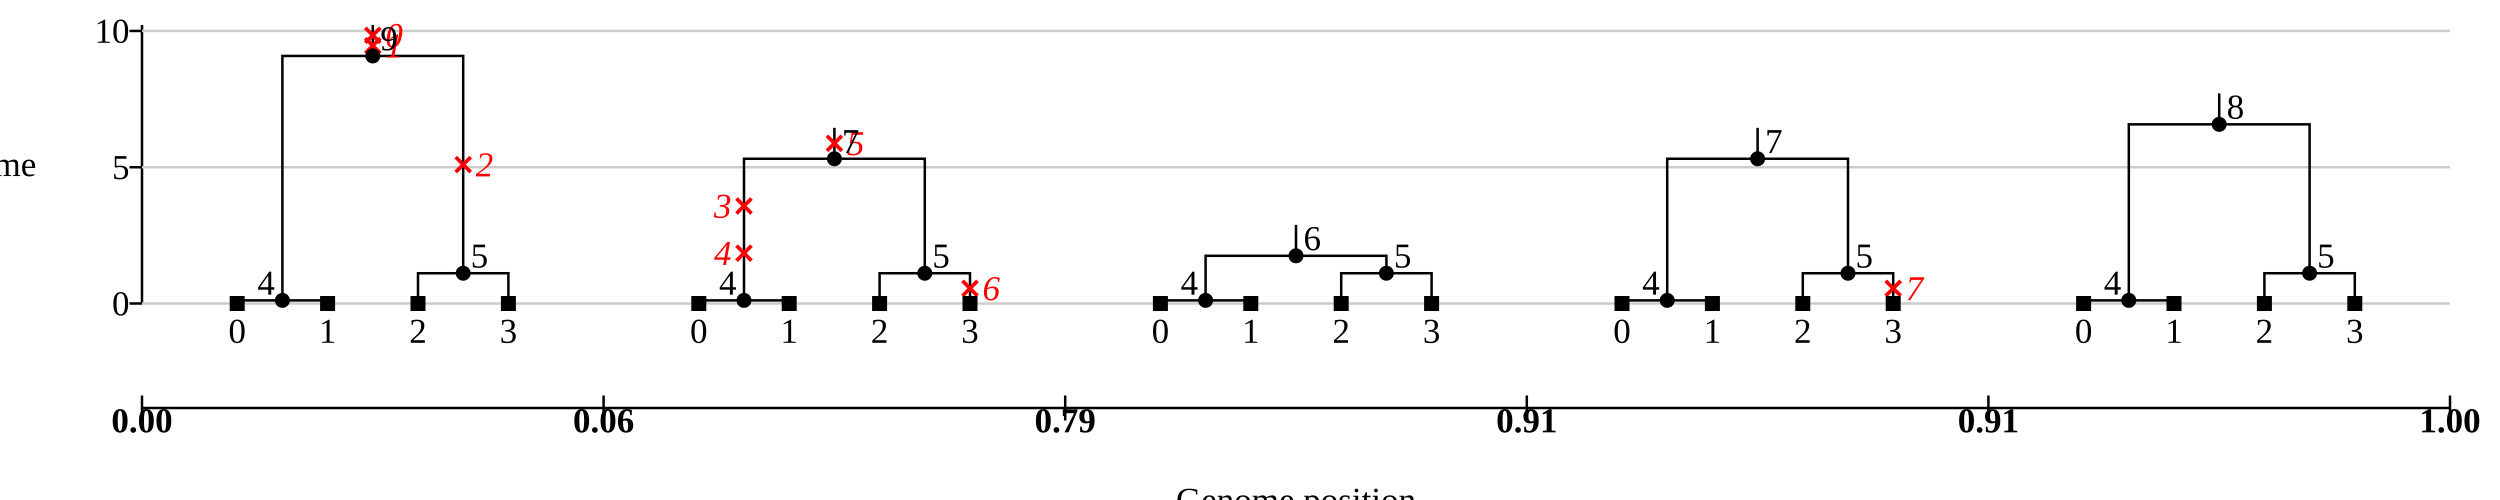
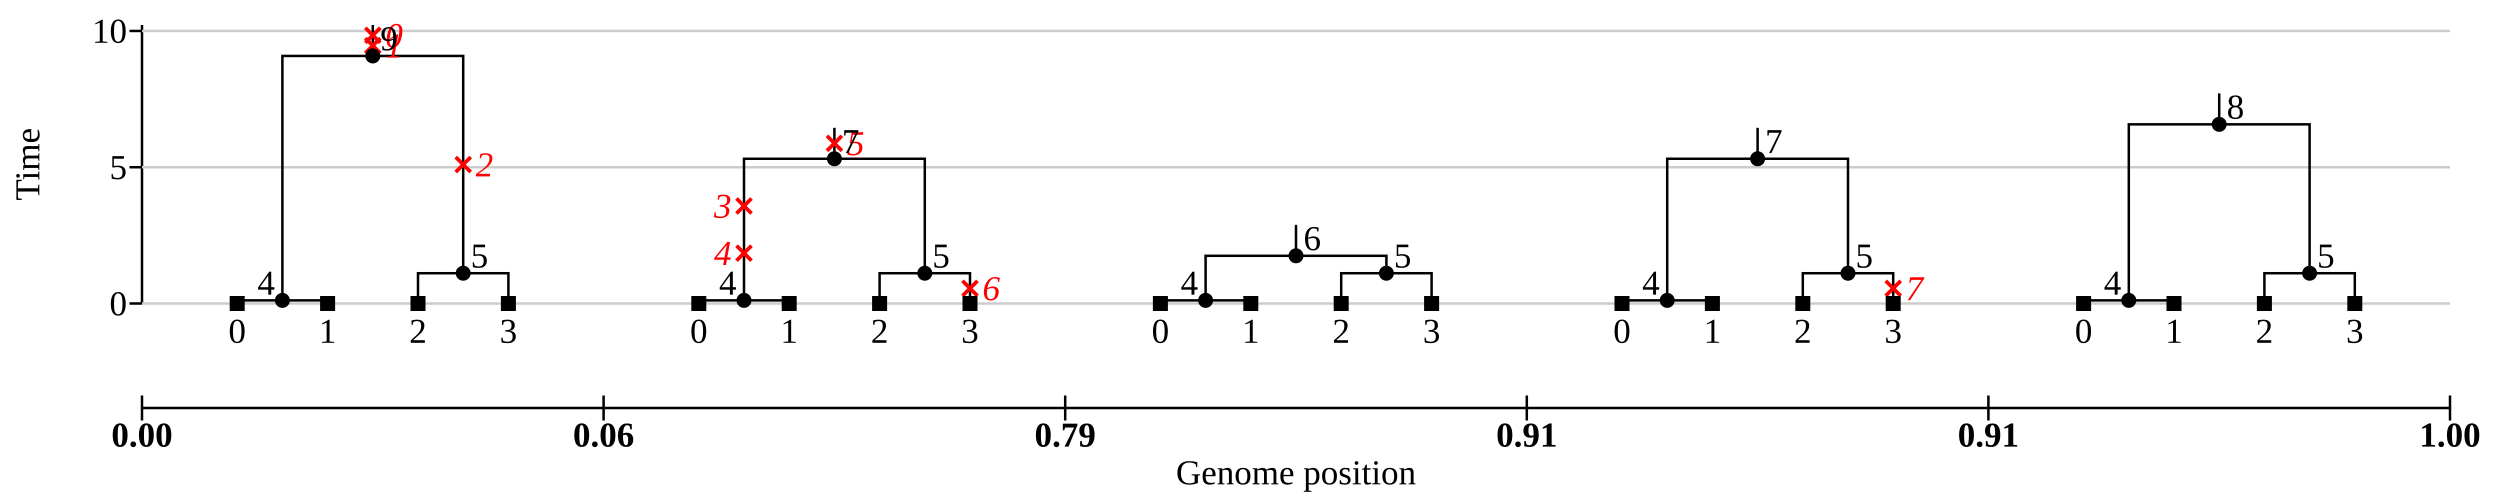
<svg xmlns="http://www.w3.org/2000/svg" baseProfile="full" height="200" version="1.1" width="1000">
  <defs>
-     <style type="text/css">.background path {fill: #808080; fill-opacity:0}.background path:nth-child(odd) {fill-opacity:.1}.axes {font-size: 14px}.x-axis .tick .lab {font-weight: bold}.axes, .tree {font-size: 14px; text-anchor:middle}.y-axis line.grid {stroke: #FAFAFA}.y-axis &gt; .lab text {transform: translateX(0.8em) rotate(-90deg)}.x-axis .tick g {transform: translateY(0.9em)}.x-axis &gt; .lab text {transform: translateY(-0.8em)}.axes line, .edge {stroke:black; fill:none}.node &gt; .sym {fill: black; stroke: none}.site &gt; .sym {stroke: black}.mut text {fill: red; font-style: italic}.mut.extra text {fill: hotpink}.mut line {fill: none; stroke: none}.mut .sym {fill: none; stroke: red}.mut.extra .sym {stroke: hotpink}.node .mut .sym {stroke-width: 1.5px}.tree text, .tree-sequence text {dominant-baseline: central}.plotbox .lab.lft {text-anchor: end}.plotbox .lab.rgt {text-anchor: start}.y-axis line.grid {stroke: #CCCCCC}</style>
+     <style type="text/css">.background path {fill: #808080; fill-opacity: 0}.background path:nth-child(odd) {fill-opacity: .1}.axes {font-size: 14px}.x-axis .tick .lab {font-weight: bold; dominant-baseline: hanging}.axes, .tree {font-size: 14px; text-anchor: middle}.axes line, .edge {stroke: black; fill: none}.y-axis .grid {stroke: #FAFAFA}.node &gt; .sym {fill: black; stroke: none}.site &gt; .sym {stroke: black}.mut text {fill: red; font-style: italic}.mut.extra text {fill: hotpink}.mut line {fill: none; stroke: none}.mut .sym {fill: none; stroke: red}.mut.extra .sym {stroke: hotpink}.node .mut .sym {stroke-width: 1.5px}.tree text, .tree-sequence text {dominant-baseline: central}.plotbox .lab.lft {text-anchor: end}.plotbox .lab.rgt {text-anchor: start}.y-axis line.grid {stroke: #CCCCCC}</style>
  </defs>
  <g class="tree-sequence">
    <g class="axes">
      <g class="x-axis">
-         <g class="lab" transform="translate(518.4,200)">
-           <text text-anchor="middle">Genome position</text>
+         <g transform="translate(518.4,200)">
+           <text class="lab" text-anchor="middle" transform="translate(0 -11)">Genome position</text>
        </g>
        <line x1="56.8" x2="980" y1="163.2" y2="163.2" />
-         <g class="tick" transform="translate(56.8 163.2)">
-           <line x1="0" x2="0" y1="-5" y2="5" />
-           <g class="lab" transform="translate(0,5)">
-             <text>0.00</text>
-           </g>
-         </g>
-         <g class="tick" transform="translate(241.44 163.2)">
-           <line x1="0" x2="0" y1="-5" y2="5" />
-           <g class="lab" transform="translate(0,5)">
-             <text>0.06</text>
-           </g>
-         </g>
-         <g class="tick" transform="translate(426.08 163.2)">
-           <line x1="0" x2="0" y1="-5" y2="5" />
-           <g class="lab" transform="translate(0,5)">
-             <text>0.79</text>
-           </g>
-         </g>
-         <g class="tick" transform="translate(610.72 163.2)">
-           <line x1="0" x2="0" y1="-5" y2="5" />
-           <g class="lab" transform="translate(0,5)">
-             <text>0.91</text>
-           </g>
-         </g>
-         <g class="tick" transform="translate(795.36 163.2)">
-           <line x1="0" x2="0" y1="-5" y2="5" />
-           <g class="lab" transform="translate(0,5)">
-             <text>0.91</text>
-           </g>
-         </g>
-         <g class="tick" transform="translate(980 163.2)">
-           <line x1="0" x2="0" y1="-5" y2="5" />
-           <g class="lab" transform="translate(0,5)">
-             <text>1.00</text>
+         <g class="ticks">
+           <g class="tick" transform="translate(56.8 163.2)">
+             <line x1="0" x2="0" y1="-5" y2="5" />
+             <g transform="translate(0,6)">
+               <text class="lab">0.00</text>
+             </g>
+           </g>
+           <g class="tick" transform="translate(241.44 163.2)">
+             <line x1="0" x2="0" y1="-5" y2="5" />
+             <g transform="translate(0,6)">
+               <text class="lab">0.06</text>
+             </g>
+           </g>
+           <g class="tick" transform="translate(426.08 163.2)">
+             <line x1="0" x2="0" y1="-5" y2="5" />
+             <g transform="translate(0,6)">
+               <text class="lab">0.79</text>
+             </g>
+           </g>
+           <g class="tick" transform="translate(610.72 163.2)">
+             <line x1="0" x2="0" y1="-5" y2="5" />
+             <g transform="translate(0,6)">
+               <text class="lab">0.91</text>
+             </g>
+           </g>
+           <g class="tick" transform="translate(795.36 163.2)">
+             <line x1="0" x2="0" y1="-5" y2="5" />
+             <g transform="translate(0,6)">
+               <text class="lab">0.91</text>
+             </g>
+           </g>
+           <g class="tick" transform="translate(980 163.2)">
+             <line x1="0" x2="0" y1="-5" y2="5" />
+             <g transform="translate(0,6)">
+               <text class="lab">1.00</text>
+             </g>
          </g>
        </g>
      </g>
      <g class="y-axis">
-         <g class="lab" transform="translate(0,65.7)">
-           <text text-anchor="middle">Time</text>
+         <g transform="translate(0,65.7)">
+           <text class="lab" text-anchor="middle" transform="translate(11) rotate(-90)">Time</text>
        </g>
        <line x1="56.8" x2="56.8" y1="121.4" y2="10" />
-         <g class="tick" transform="translate(56.8 121.4)">
-           <line class="grid" x1="0" x2="923.2" y1="0" y2="0" />
-           <line x1="0" x2="-5" y1="0" y2="0" />
-           <g class="lab" transform="translate(-5,0)">
-             <text text-anchor="end">0</text>
-           </g>
-         </g>
-         <g class="tick" transform="translate(56.8 66.8909)">
-           <line class="grid" x1="0" x2="923.2" y1="0" y2="0" />
-           <line x1="0" x2="-5" y1="0" y2="0" />
-           <g class="lab" transform="translate(-5,0)">
-             <text text-anchor="end">5</text>
-           </g>
-         </g>
-         <g class="tick" transform="translate(56.8 12.3817)">
-           <line class="grid" x1="0" x2="923.2" y1="0" y2="0" />
-           <line x1="0" x2="-5" y1="0" y2="0" />
-           <g class="lab" transform="translate(-5,0)">
-             <text text-anchor="end">10</text>
+         <g class="ticks">
+           <g class="tick" transform="translate(56.8 121.4)">
+             <line class="grid" x1="0" x2="923.2" y1="0" y2="0" />
+             <line x1="0" x2="-5" y1="0" y2="0" />
+             <g transform="translate(-6,0)">
+               <text class="lab" text-anchor="end">0</text>
+             </g>
+           </g>
+           <g class="tick" transform="translate(56.8 66.8909)">
+             <line class="grid" x1="0" x2="923.2" y1="0" y2="0" />
+             <line x1="0" x2="-5" y1="0" y2="0" />
+             <g transform="translate(-6,0)">
+               <text class="lab" text-anchor="end">5</text>
+             </g>
+           </g>
+           <g class="tick" transform="translate(56.8 12.3817)">
+             <line class="grid" x1="0" x2="923.2" y1="0" y2="0" />
+             <line x1="0" x2="-5" y1="0" y2="0" />
+             <g transform="translate(-6,0)">
+               <text class="lab" text-anchor="end">10</text>
+             </g>
          </g>
        </g>
      </g>
    </g>
    <g class="plotbox trees">
      <g class="tree t0" transform="translate(56.8 0)">
        <g class="plotbox">
-           <g class="m0 m1 node n9 p0 root s0" transform="translate(92.32 22.3778)">
-             <g class="a9 node n4 p0" transform="translate(-36.16 97.7739)">
+           <g class="c2 m0 m1 node n9 p0 root s0" transform="translate(92.32 22.3778)">
+             <g class="a9 c2 node n4 p0" transform="translate(-36.16 97.7739)">
              <g class="a4 leaf node n0 p0 sample" transform="translate(-18.08 1.24828)">
                <path class="edge" d="M 0 0 V -1.248 H 18.08" />
                <rect class="sym" height="6" width="6" x="-3" y="-3" />
                <text class="lab" transform="translate(0 11)">0</text>
              </g>
              <g class="a4 leaf node n1 p0 sample" transform="translate(18.08 1.24828)">
                <path class="edge" d="M 0 0 V -1.248 H -18.08" />
                <rect class="sym" height="6" width="6" x="-3" y="-3" />
                <text class="lab" transform="translate(0 11)">1</text>
              </g>
              <path class="edge" d="M 0 0 V -97.774 H 36.16" />
              <circle class="sym" cx="0" cy="0" r="3" />
              <text class="lab lft" transform="translate(-3 -7.0)">4</text>
            </g>
-             <g class="a9 m2 node n5 p0 s0" transform="translate(36.16 86.9138)">
+             <g class="a9 c2 m2 node n5 p0 s0" transform="translate(36.16 86.9138)">
              <g class="a5 leaf node n2 p0 sample" transform="translate(-18.08 12.1084)">
                <path class="edge" d="M 0 0 V -12.108 H 18.08" />
                <rect class="sym" height="6" width="6" x="-3" y="-3" />
                <text class="lab" transform="translate(0 11)">2</text>
              </g>
              <g class="a5 leaf node n3 p0 sample" transform="translate(18.08 12.1084)">
                <path class="edge" d="M 0 0 V -12.108 H -18.08" />
                <rect class="sym" height="6" width="6" x="-3" y="-3" />
                <text class="lab" transform="translate(0 11)">3</text>
              </g>
              <path class="edge" d="M 0 0 V -86.914 H -36.16" />
              <g class="mut m2 s0 unknown_time" transform="translate(0 -43.4569)">
                <line x1="0" x2="0" y1="0" y2="43.457" />
                <path class="sym" d="M -3,-3 l 6,6 M -3,3 l 6,-6" />
                <text class="lab rgt" transform="translate(5 0)">2</text>
              </g>
              <circle class="sym" cx="0" cy="0" r="3" />
              <text class="lab rgt" transform="translate(3 -7.0)">5</text>
            </g>
            <path class="edge" d="M 0 0 V -12.378 H 0" />
            <g class="mut m0 s0 unknown_time" transform="translate(0 -8.25185)">
              <line x1="0" x2="0" y1="0" y2="8.252" />
              <path class="sym" d="M -3,-3 l 6,6 M -3,3 l 6,-6" />
              <text class="lab rgt" transform="translate(5 0)">0</text>
            </g>
            <g class="mut m1 s0 unknown_time" transform="translate(0 -4.12593)">
              <line x1="0" x2="0" y1="0" y2="4.126" />
              <path class="sym" d="M -3,-3 l 6,6 M -3,3 l 6,-6" />
              <text class="lab rgt" transform="translate(5 0)">1</text>
            </g>
            <circle class="sym" cx="0" cy="0" r="3" />
            <text class="lab rgt" transform="translate(3 -7.0)">9</text>
          </g>
        </g>
      </g>
      <g class="tree t1" transform="translate(241.44 0)">
        <g class="plotbox">
-           <g class="m5 node n7 p0 root s2" transform="translate(92.32 63.504)">
-             <g class="a7 m3 m4 node n4 p0 s1" transform="translate(-36.16 56.6478)">
+           <g class="c2 m5 node n7 p0 root s2" transform="translate(92.32 63.504)">
+             <g class="a7 c2 m3 m4 node n4 p0 s1" transform="translate(-36.16 56.6478)">
              <g class="a4 leaf node n0 p0 sample" transform="translate(-18.08 1.24828)">
                <path class="edge" d="M 0 0 V -1.248 H 18.08" />
                <rect class="sym" height="6" width="6" x="-3" y="-3" />
                <text class="lab" transform="translate(0 11)">0</text>
              </g>
              <g class="a4 leaf node n1 p0 sample" transform="translate(18.08 1.24828)">
                <path class="edge" d="M 0 0 V -1.248 H -18.08" />
                <rect class="sym" height="6" width="6" x="-3" y="-3" />
                <text class="lab" transform="translate(0 11)">1</text>
              </g>
              <path class="edge" d="M 0 0 V -56.648 H 36.16" />
              <g class="mut m3 s1 unknown_time" transform="translate(0 -37.7652)">
                <line x1="0" x2="0" y1="0" y2="37.765" />
                <path class="sym" d="M -3,-3 l 6,6 M -3,3 l 6,-6" />
                <text class="lab lft" transform="translate(-5 0)">3</text>
              </g>
              <g class="mut m4 s1 unknown_time" transform="translate(0 -18.8826)">
                <line x1="0" x2="0" y1="0" y2="18.883" />
                <path class="sym" d="M -3,-3 l 6,6 M -3,3 l 6,-6" />
                <text class="lab lft" transform="translate(-5 0)">4</text>
              </g>
              <circle class="sym" cx="0" cy="0" r="3" />
              <text class="lab lft" transform="translate(-3 -7.0)">4</text>
            </g>
-             <g class="a7 node n5 p0" transform="translate(36.16 45.7876)">
+             <g class="a7 c2 node n5 p0" transform="translate(36.16 45.7876)">
              <g class="a5 leaf node n2 p0 sample" transform="translate(-18.08 12.1084)">
                <path class="edge" d="M 0 0 V -12.108 H 18.08" />
                <rect class="sym" height="6" width="6" x="-3" y="-3" />
                <text class="lab" transform="translate(0 11)">2</text>
              </g>
              <g class="a5 leaf m6 node n3 p0 s2 sample" transform="translate(18.08 12.1084)">
                <path class="edge" d="M 0 0 V -12.108 H -18.08" />
                <g class="mut m6 s2 unknown_time" transform="translate(0 -6.05422)">
                  <line x1="0" x2="0" y1="0" y2="6.054" />
                  <path class="sym" d="M -3,-3 l 6,6 M -3,3 l 6,-6" />
                  <text class="lab rgt" transform="translate(5 0)">6</text>
                </g>
                <rect class="sym" height="6" width="6" x="-3" y="-3" />
                <text class="lab" transform="translate(0 11)">3</text>
              </g>
              <path class="edge" d="M 0 0 V -45.788 H -36.16" />
              <circle class="sym" cx="0" cy="0" r="3" />
              <text class="lab rgt" transform="translate(3 -7.0)">5</text>
            </g>
            <path class="edge" d="M 0 0 V -12.378 H 0" />
            <g class="mut m5 s2 unknown_time" transform="translate(0 -6.18889)">
              <line x1="0" x2="0" y1="0" y2="6.189" />
              <path class="sym" d="M -3,-3 l 6,6 M -3,3 l 6,-6" />
              <text class="lab rgt" transform="translate(5 0)">5</text>
            </g>
            <circle class="sym" cx="0" cy="0" r="3" />
            <text class="lab rgt" transform="translate(3 -7.0)">7</text>
          </g>
        </g>
      </g>
      <g class="tree t2" transform="translate(426.08 0)">
        <g class="plotbox">
-           <g class="node n6 p0 root" transform="translate(92.32 102.321)">
-             <g class="a6 node n4 p0" transform="translate(-36.16 17.8305)">
+           <g class="c2 node n6 p0 root" transform="translate(92.32 102.321)">
+             <g class="a6 c2 node n4 p0" transform="translate(-36.16 17.8305)">
              <g class="a4 leaf node n0 p0 sample" transform="translate(-18.08 1.24828)">
                <path class="edge" d="M 0 0 V -1.248 H 18.08" />
                <rect class="sym" height="6" width="6" x="-3" y="-3" />
                <text class="lab" transform="translate(0 11)">0</text>
              </g>
              <g class="a4 leaf node n1 p0 sample" transform="translate(18.08 1.24828)">
                <path class="edge" d="M 0 0 V -1.248 H -18.08" />
                <rect class="sym" height="6" width="6" x="-3" y="-3" />
                <text class="lab" transform="translate(0 11)">1</text>
              </g>
              <path class="edge" d="M 0 0 V -17.831 H 36.16" />
              <circle class="sym" cx="0" cy="0" r="3" />
              <text class="lab lft" transform="translate(-3 -7.0)">4</text>
            </g>
-             <g class="a6 node n5 p0" transform="translate(36.16 6.97033)">
+             <g class="a6 c2 node n5 p0" transform="translate(36.16 6.97033)">
              <g class="a5 leaf node n2 p0 sample" transform="translate(-18.08 12.1084)">
                <path class="edge" d="M 0 0 V -12.108 H 18.08" />
                <rect class="sym" height="6" width="6" x="-3" y="-3" />
                <text class="lab" transform="translate(0 11)">2</text>
              </g>
              <g class="a5 leaf node n3 p0 sample" transform="translate(18.08 12.1084)">
                <path class="edge" d="M 0 0 V -12.108 H -18.08" />
                <rect class="sym" height="6" width="6" x="-3" y="-3" />
                <text class="lab" transform="translate(0 11)">3</text>
              </g>
              <path class="edge" d="M 0 0 V -6.97 H -36.16" />
              <circle class="sym" cx="0" cy="0" r="3" />
              <text class="lab rgt" transform="translate(3 -7.0)">5</text>
            </g>
            <path class="edge" d="M 0 0 V -12.378 H 0" />
            <circle class="sym" cx="0" cy="0" r="3" />
            <text class="lab rgt" transform="translate(3 -7.0)">6</text>
          </g>
        </g>
      </g>
      <g class="tree t3" transform="translate(610.72 0)">
        <g class="plotbox">
-           <g class="node n7 p0 root" transform="translate(92.32 63.504)">
-             <g class="a7 node n4 p0" transform="translate(-36.16 56.6478)">
+           <g class="c2 node n7 p0 root" transform="translate(92.32 63.504)">
+             <g class="a7 c2 node n4 p0" transform="translate(-36.16 56.6478)">
              <g class="a4 leaf node n0 p0 sample" transform="translate(-18.08 1.24828)">
                <path class="edge" d="M 0 0 V -1.248 H 18.08" />
                <rect class="sym" height="6" width="6" x="-3" y="-3" />
                <text class="lab" transform="translate(0 11)">0</text>
              </g>
              <g class="a4 leaf node n1 p0 sample" transform="translate(18.08 1.24828)">
                <path class="edge" d="M 0 0 V -1.248 H -18.08" />
                <rect class="sym" height="6" width="6" x="-3" y="-3" />
                <text class="lab" transform="translate(0 11)">1</text>
              </g>
              <path class="edge" d="M 0 0 V -56.648 H 36.16" />
              <circle class="sym" cx="0" cy="0" r="3" />
              <text class="lab lft" transform="translate(-3 -7.0)">4</text>
            </g>
-             <g class="a7 node n5 p0" transform="translate(36.16 45.7876)">
+             <g class="a7 c2 node n5 p0" transform="translate(36.16 45.7876)">
              <g class="a5 leaf node n2 p0 sample" transform="translate(-18.08 12.1084)">
                <path class="edge" d="M 0 0 V -12.108 H 18.08" />
                <rect class="sym" height="6" width="6" x="-3" y="-3" />
                <text class="lab" transform="translate(0 11)">2</text>
              </g>
              <g class="a5 leaf m7 node n3 p0 s4 sample" transform="translate(18.08 12.1084)">
                <path class="edge" d="M 0 0 V -12.108 H -18.08" />
                <g class="mut m7 s4 unknown_time" transform="translate(0 -6.05422)">
                  <line x1="0" x2="0" y1="0" y2="6.054" />
                  <path class="sym" d="M -3,-3 l 6,6 M -3,3 l 6,-6" />
                  <text class="lab rgt" transform="translate(5 0)">7</text>
                </g>
                <rect class="sym" height="6" width="6" x="-3" y="-3" />
                <text class="lab" transform="translate(0 11)">3</text>
              </g>
              <path class="edge" d="M 0 0 V -45.788 H -36.16" />
              <circle class="sym" cx="0" cy="0" r="3" />
              <text class="lab rgt" transform="translate(3 -7.0)">5</text>
            </g>
            <path class="edge" d="M 0 0 V -12.378 H 0" />
            <circle class="sym" cx="0" cy="0" r="3" />
            <text class="lab rgt" transform="translate(3 -7.0)">7</text>
          </g>
        </g>
      </g>
      <g class="tree t4" transform="translate(795.36 0)">
        <g class="plotbox">
-           <g class="node n8 p0 root" transform="translate(92.32 49.7389)">
-             <g class="a8 node n4 p0" transform="translate(-36.16 70.4129)">
+           <g class="c2 node n8 p0 root" transform="translate(92.32 49.7389)">
+             <g class="a8 c2 node n4 p0" transform="translate(-36.16 70.4129)">
              <g class="a4 leaf node n0 p0 sample" transform="translate(-18.08 1.24828)">
                <path class="edge" d="M 0 0 V -1.248 H 18.08" />
                <rect class="sym" height="6" width="6" x="-3" y="-3" />
                <text class="lab" transform="translate(0 11)">0</text>
              </g>
              <g class="a4 leaf node n1 p0 sample" transform="translate(18.08 1.24828)">
                <path class="edge" d="M 0 0 V -1.248 H -18.08" />
                <rect class="sym" height="6" width="6" x="-3" y="-3" />
                <text class="lab" transform="translate(0 11)">1</text>
              </g>
              <path class="edge" d="M 0 0 V -70.413 H 36.16" />
              <circle class="sym" cx="0" cy="0" r="3" />
              <text class="lab lft" transform="translate(-3 -7.0)">4</text>
            </g>
-             <g class="a8 node n5 p0" transform="translate(36.16 59.5527)">
+             <g class="a8 c2 node n5 p0" transform="translate(36.16 59.5527)">
              <g class="a5 leaf node n2 p0 sample" transform="translate(-18.08 12.1084)">
                <path class="edge" d="M 0 0 V -12.108 H 18.08" />
                <rect class="sym" height="6" width="6" x="-3" y="-3" />
                <text class="lab" transform="translate(0 11)">2</text>
              </g>
              <g class="a5 leaf node n3 p0 sample" transform="translate(18.08 12.1084)">
                <path class="edge" d="M 0 0 V -12.108 H -18.08" />
                <rect class="sym" height="6" width="6" x="-3" y="-3" />
                <text class="lab" transform="translate(0 11)">3</text>
              </g>
              <path class="edge" d="M 0 0 V -59.553 H -36.16" />
              <circle class="sym" cx="0" cy="0" r="3" />
              <text class="lab rgt" transform="translate(3 -7.0)">5</text>
            </g>
            <path class="edge" d="M 0 0 V -12.378 H 0" />
            <circle class="sym" cx="0" cy="0" r="3" />
            <text class="lab rgt" transform="translate(3 -7.0)">8</text>
          </g>
        </g>
      </g>
    </g>
  </g>
</svg>
